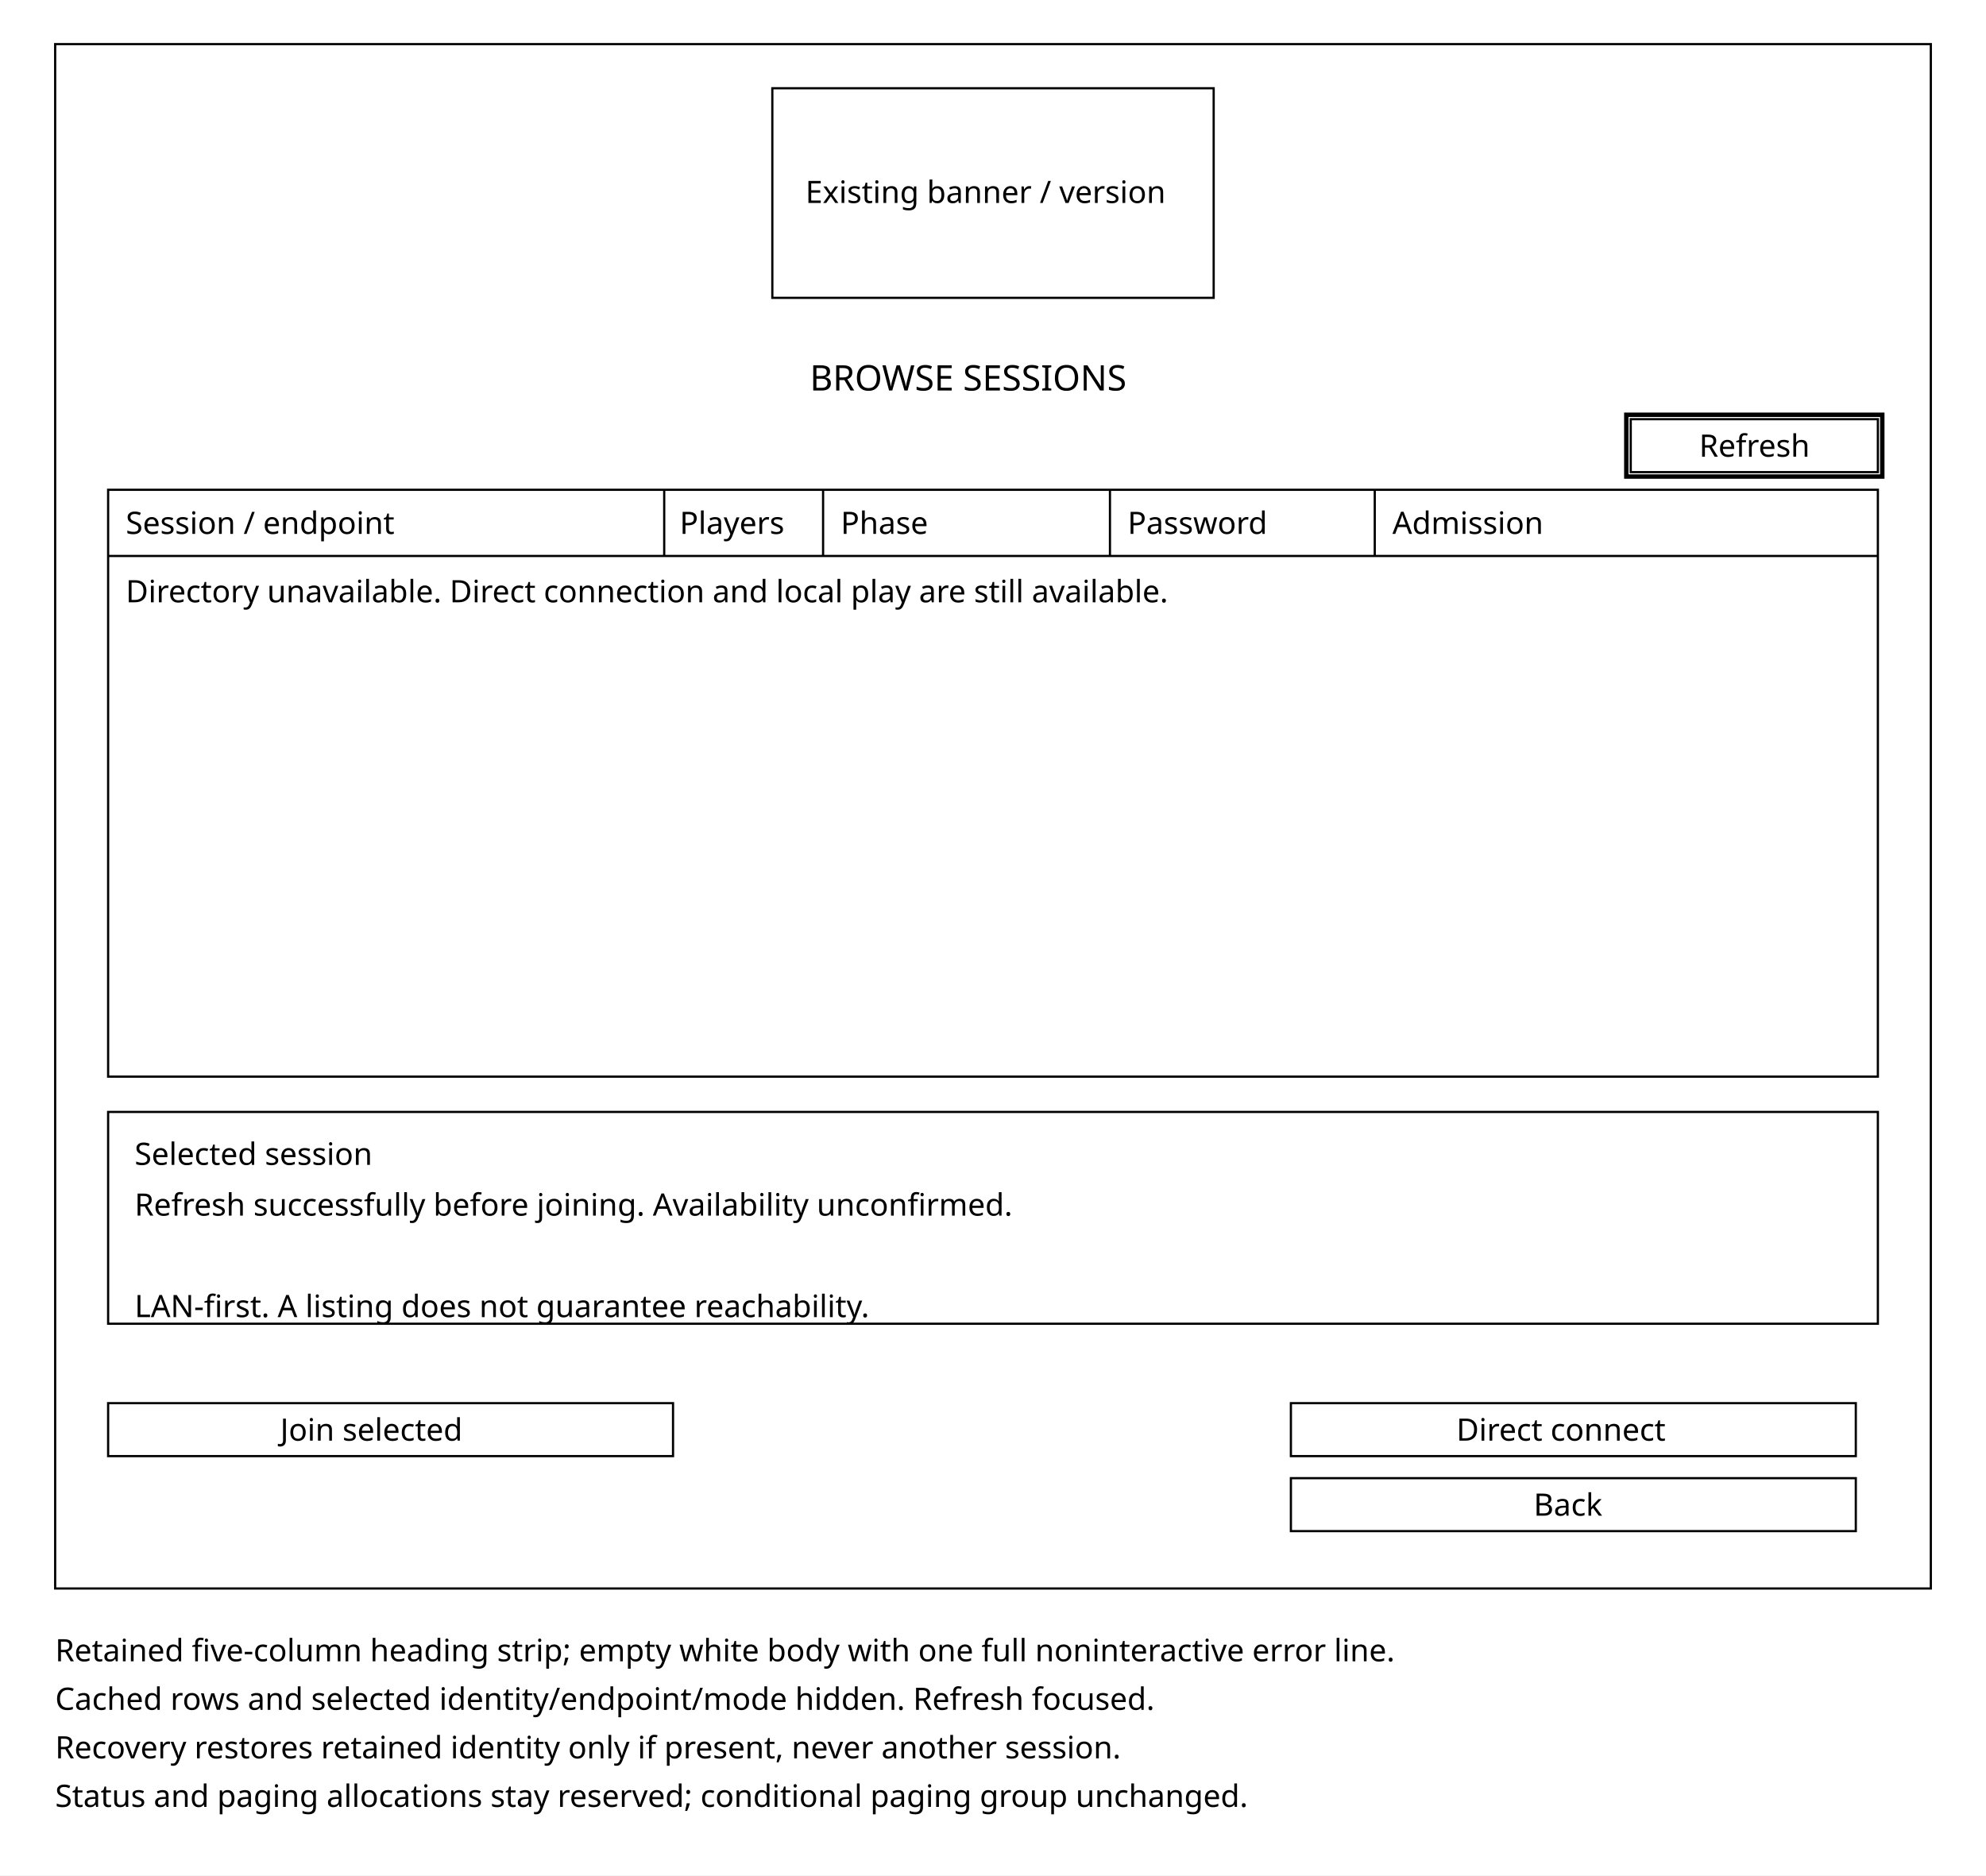
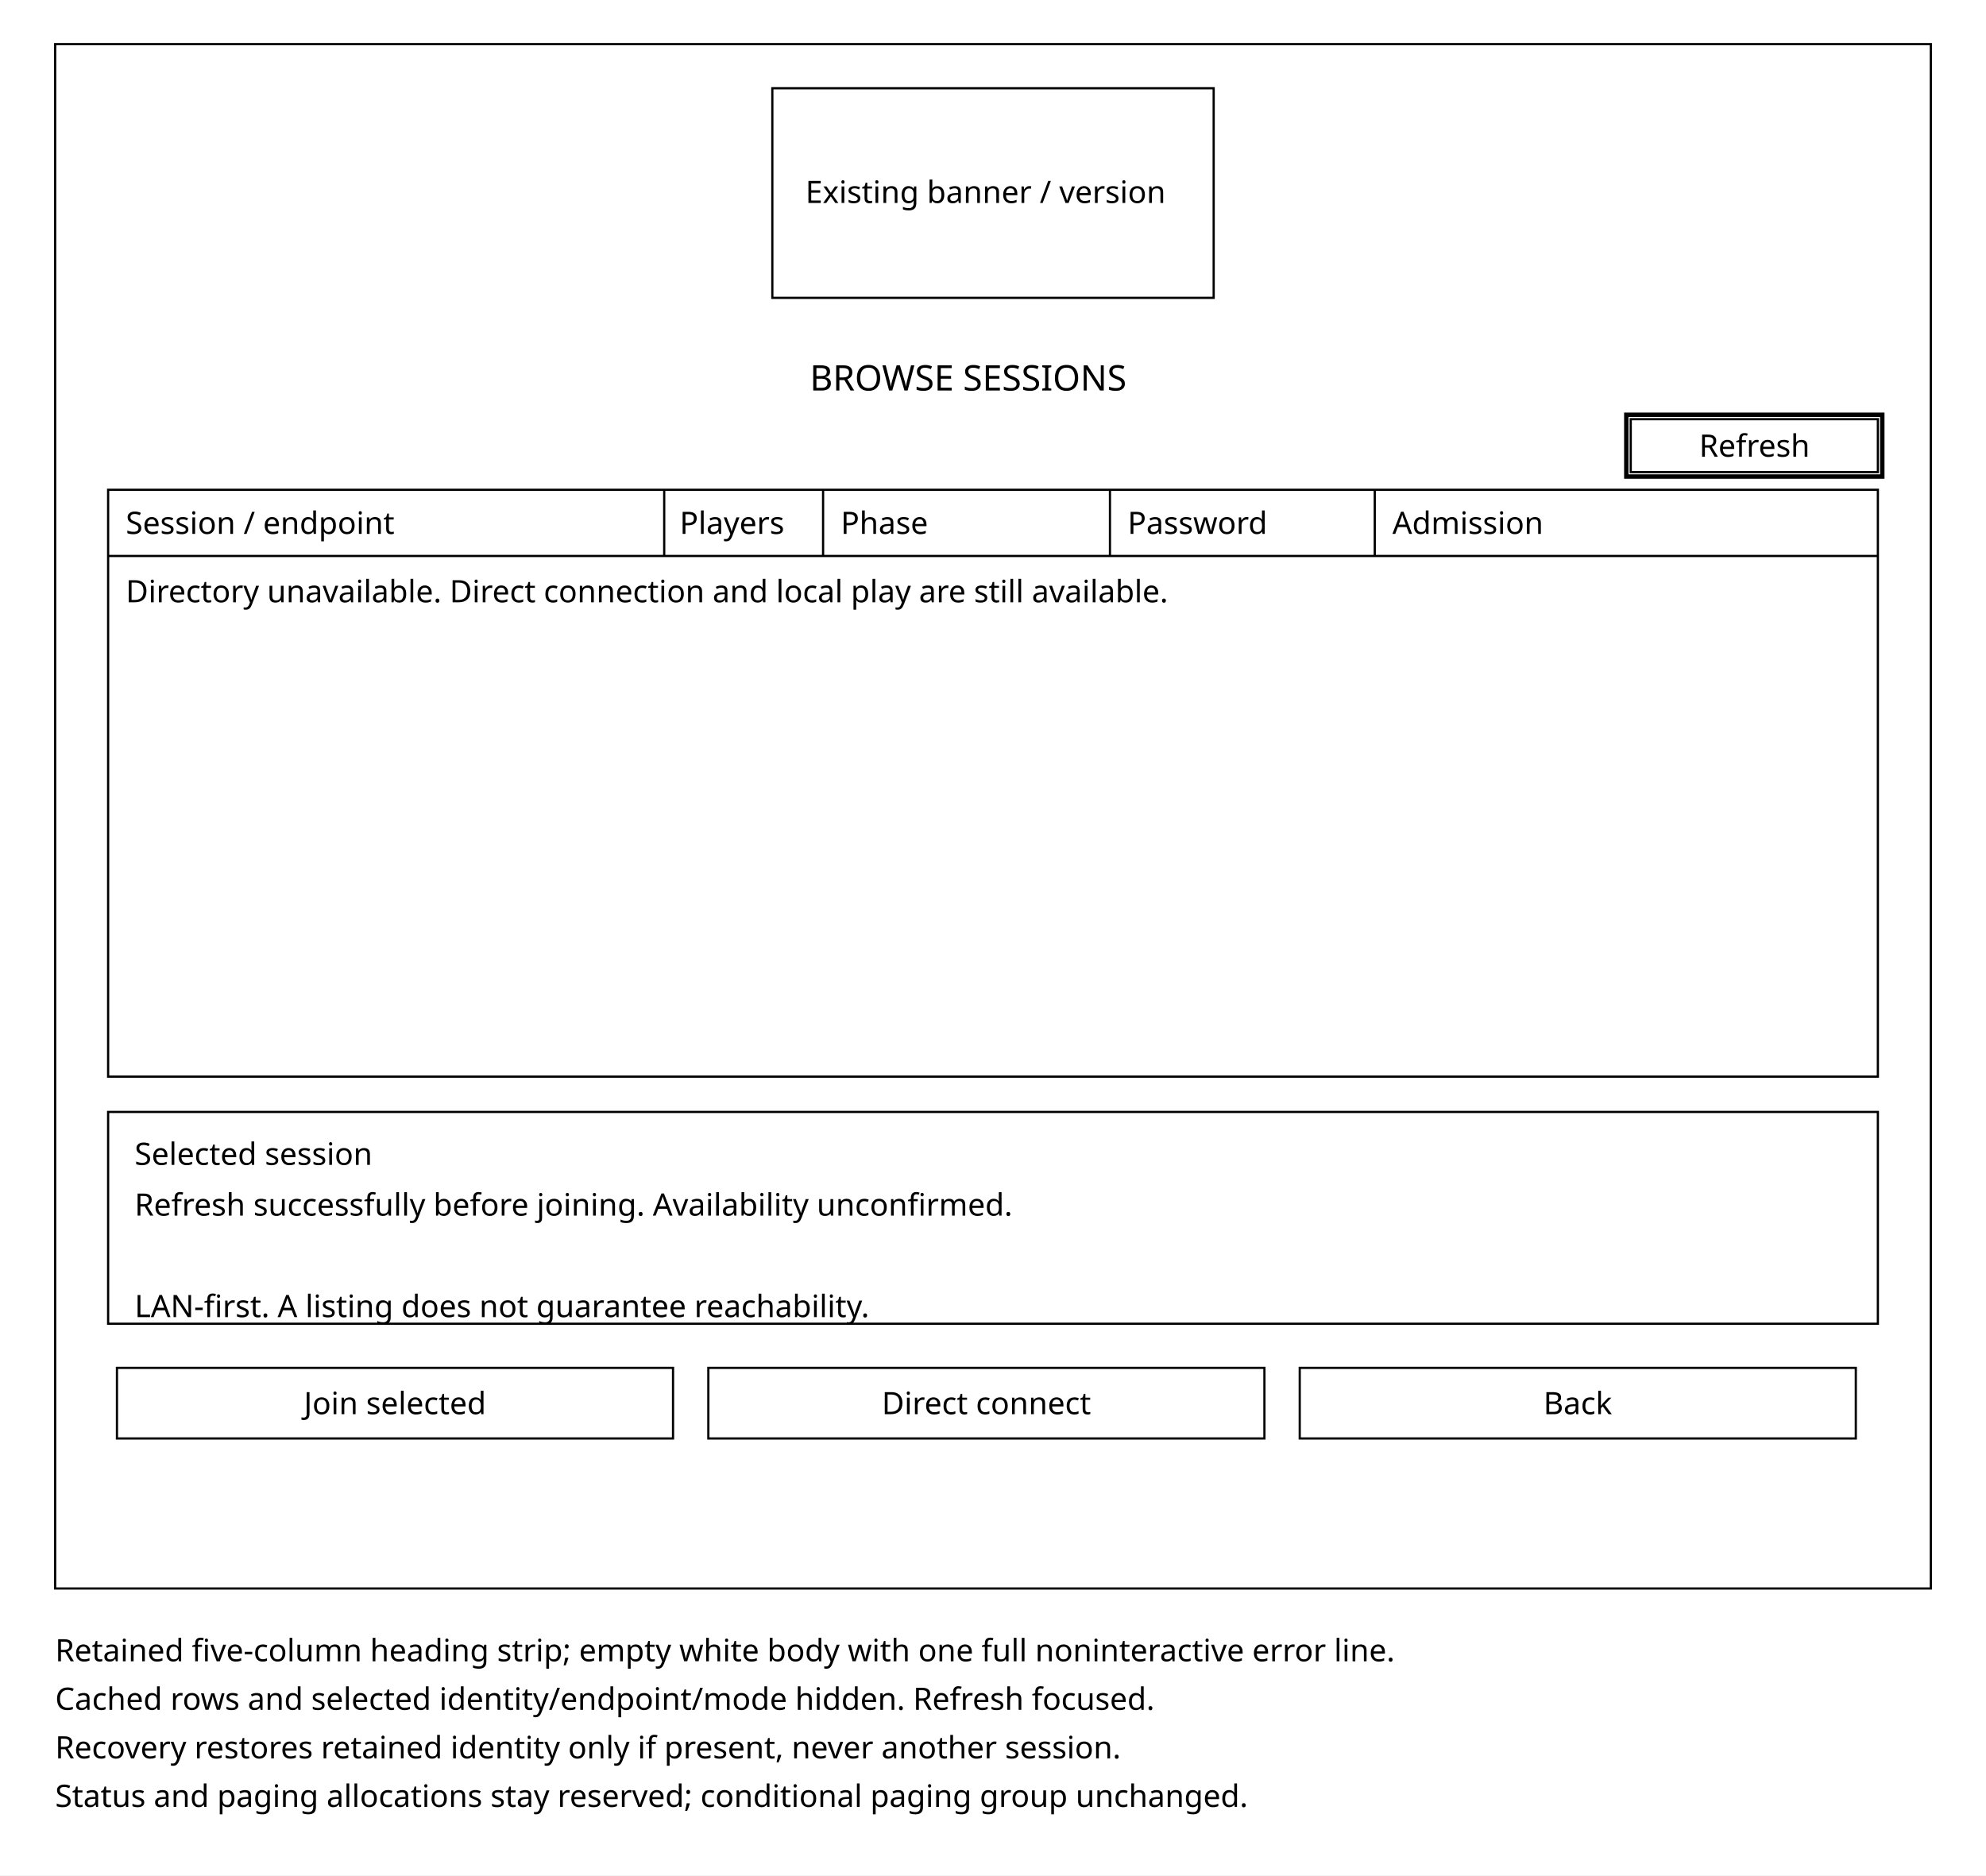
<svg xmlns="http://www.w3.org/2000/svg" width="900" height="850" viewBox="0 0 900 850">
  <rect width="900" height="850" fill="white" />
  <g fill="none" stroke="black">
    <rect x="25" y="20" width="850" height="700" />
    <rect x="350" y="40" width="200" height="95" />
    <rect x="49" y="222" width="802" height="266" />
    <path d="M49 252H851 M301 222V252 M373 222V252 M503 222V252 M623 222V252" />
    <rect x="49" y="504" width="802" height="96" />
-     <rect x="49" y="636" width="256" height="24" />
+     <rect x="53" y="620" width="252" height="32" />
    <rect x="739" y="190" width="112" height="24" />
    <rect x="737" y="188" width="116" height="28" stroke-width="2" />
-     <rect x="585" y="636" width="256" height="24" />
-     <rect x="585" y="670" width="256" height="24" />
+     <rect x="321" y="620" width="252" height="32" />
+     <rect x="589" y="620" width="252" height="32" />
  </g>
  <g fill="black" font-family="sans-serif" font-size="14">
    <text x="365" y="92">Existing banner / version</text>
    <text x="367" y="177" font-size="16">BROWSE SESSIONS</text>
    <text x="57" y="242">Session / endpoint</text>
    <text x="308" y="242">Players</text>
    <text x="381" y="242">Phase</text>
    <text x="511" y="242">Password</text>
    <text x="631" y="242">Admission</text>
    <text x="57" y="273">Directory unavailable. Direct connection and local play are still available.</text>
    <text x="61" y="528">Selected session</text>
    <text x="61" y="551">Refresh successfully before joining. Availability unconfirmed.</text>
    <text x="61" y="597">LAN-first. A listing does not guarantee reachability.</text>
-     <text x="127" y="653">Join selected</text>
+     <text x="179" y="641" text-anchor="middle">Join selected</text>
    <text x="770" y="207">Refresh</text>
-     <text x="660" y="653">Direct connect</text>
-     <text x="695" y="687">Back</text>
+     <text x="447" y="641" text-anchor="middle">Direct connect</text>
+     <text x="715" y="641" text-anchor="middle">Back</text>
    <text x="25" y="753">Retained five-column heading strip; empty white body with one full noninteractive error line.</text>
    <text x="25" y="775">Cached rows and selected identity/endpoint/mode hidden. Refresh focused.</text>
    <text x="25" y="797">Recovery restores retained identity only if present, never another session.</text>
    <text x="25" y="819">Status and paging allocations stay reserved; conditional paging group unchanged.</text>
  </g>
</svg>
